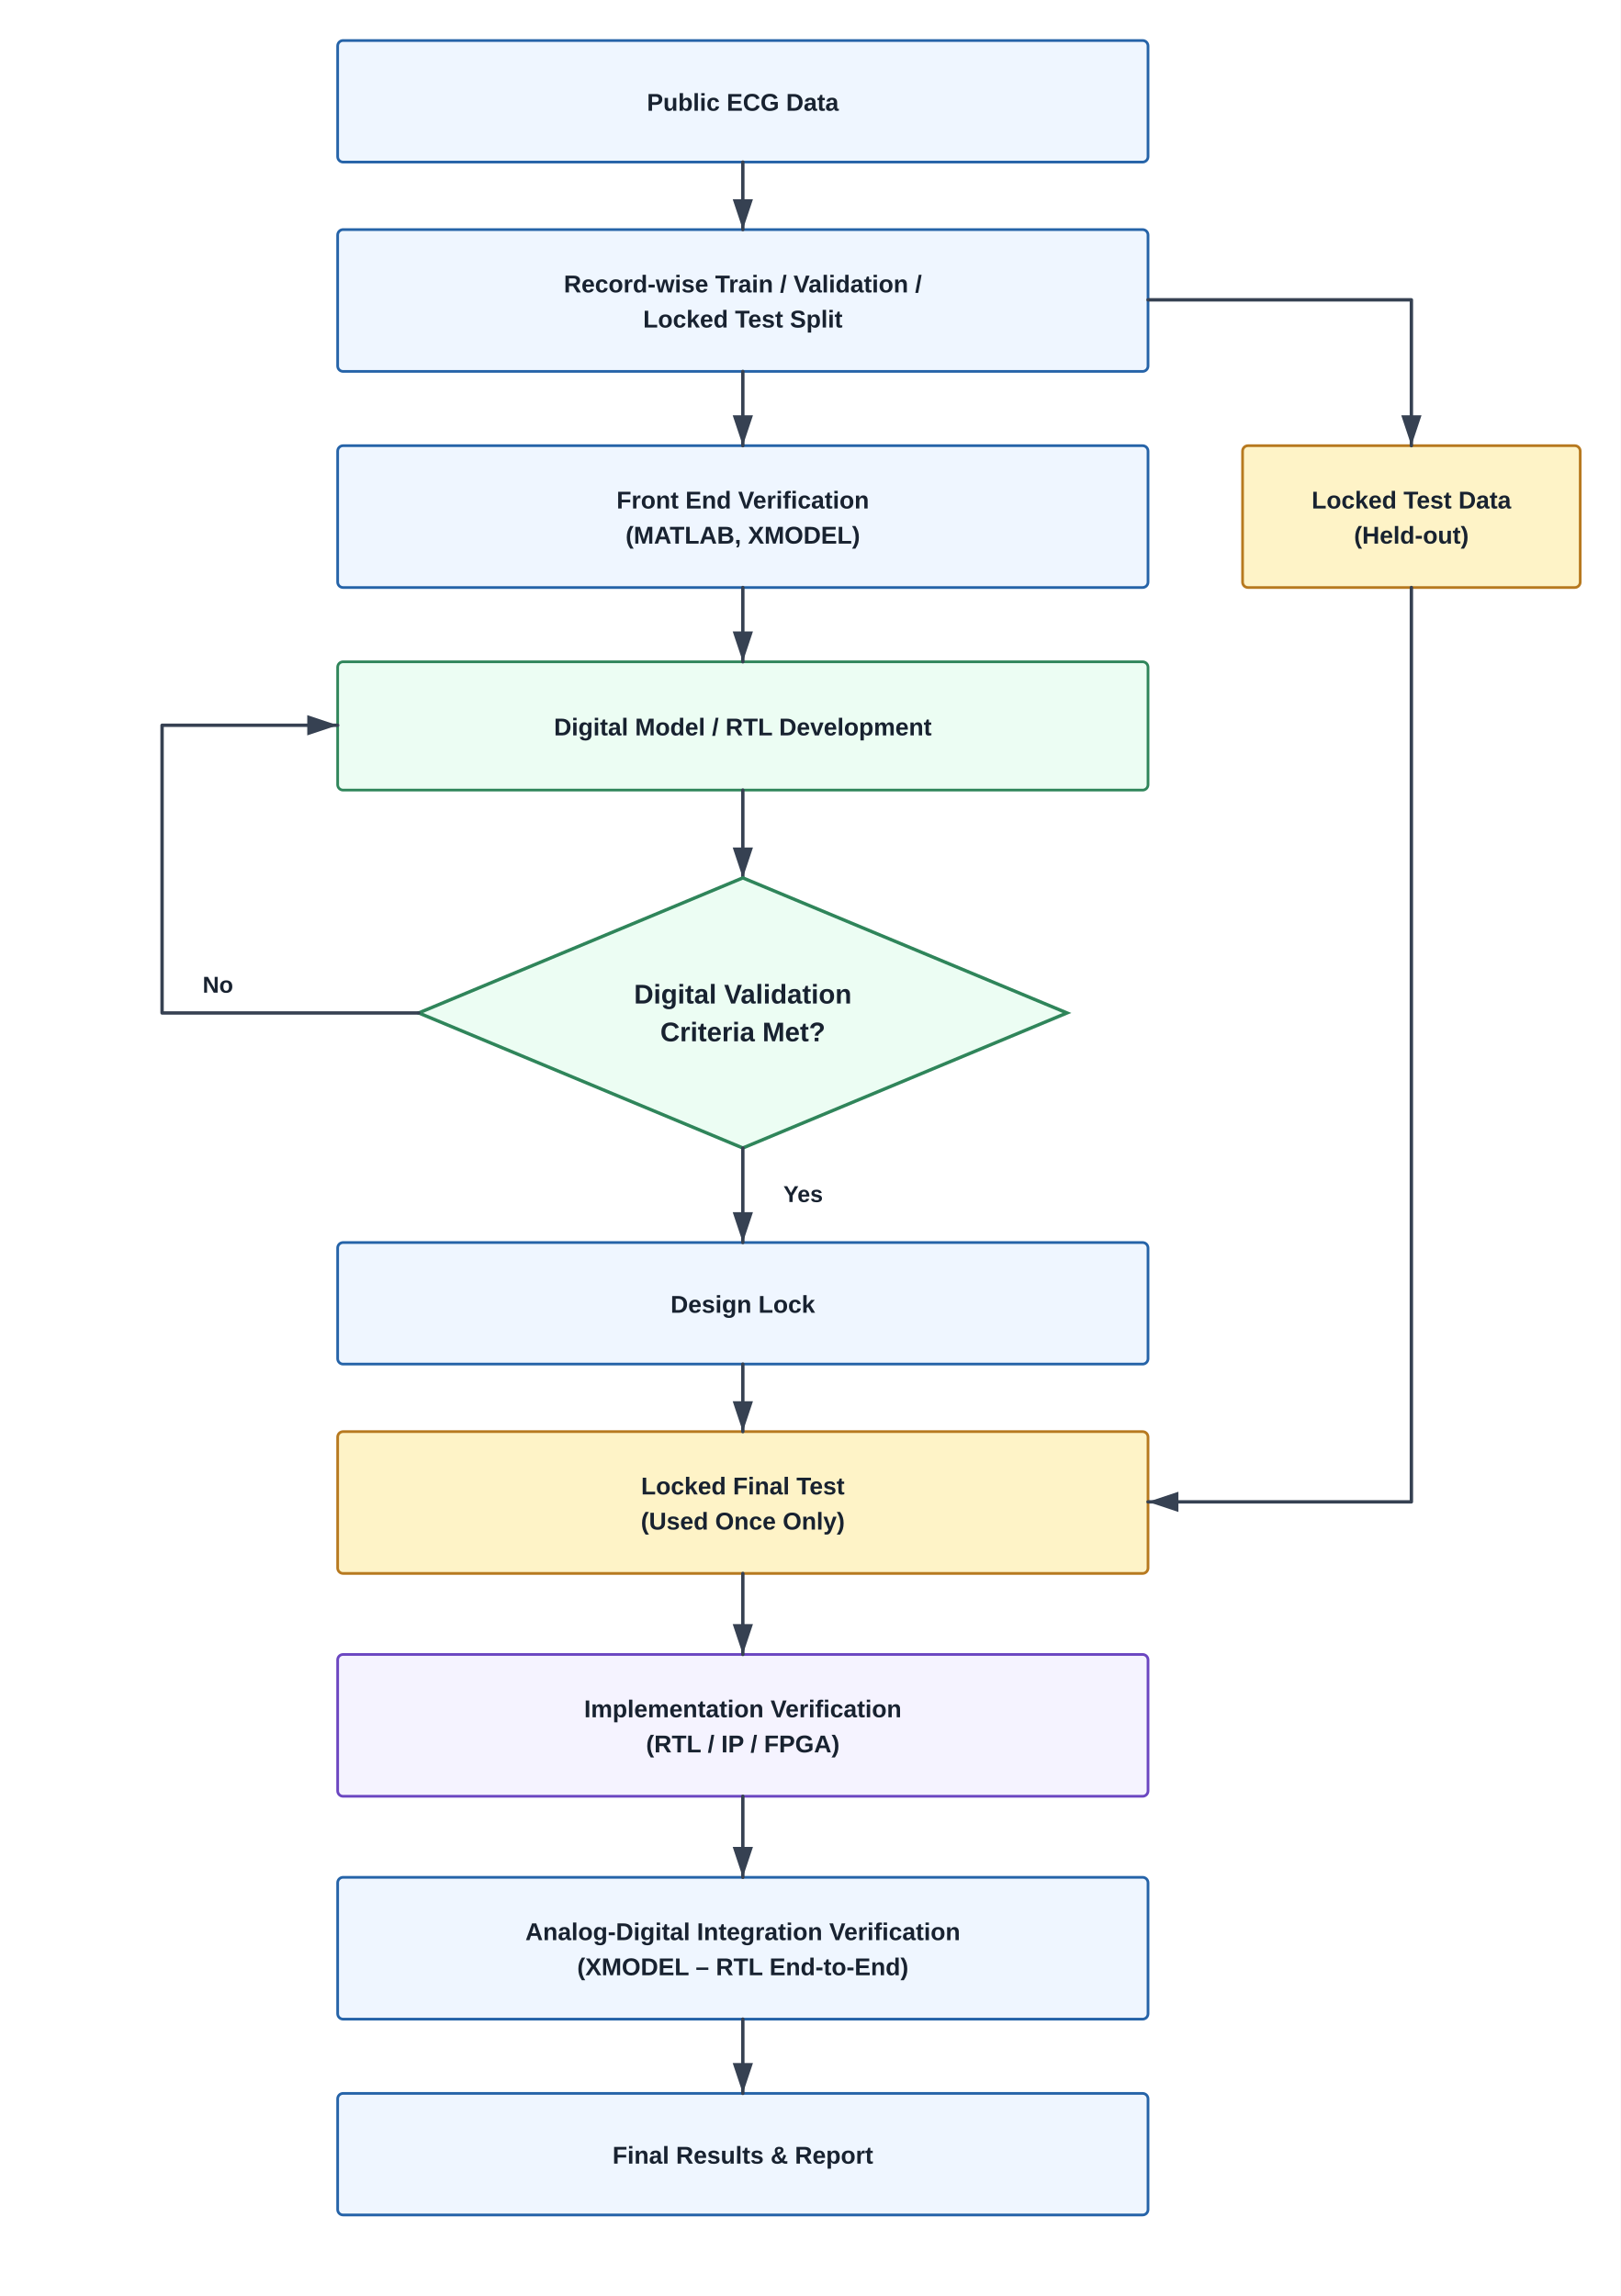
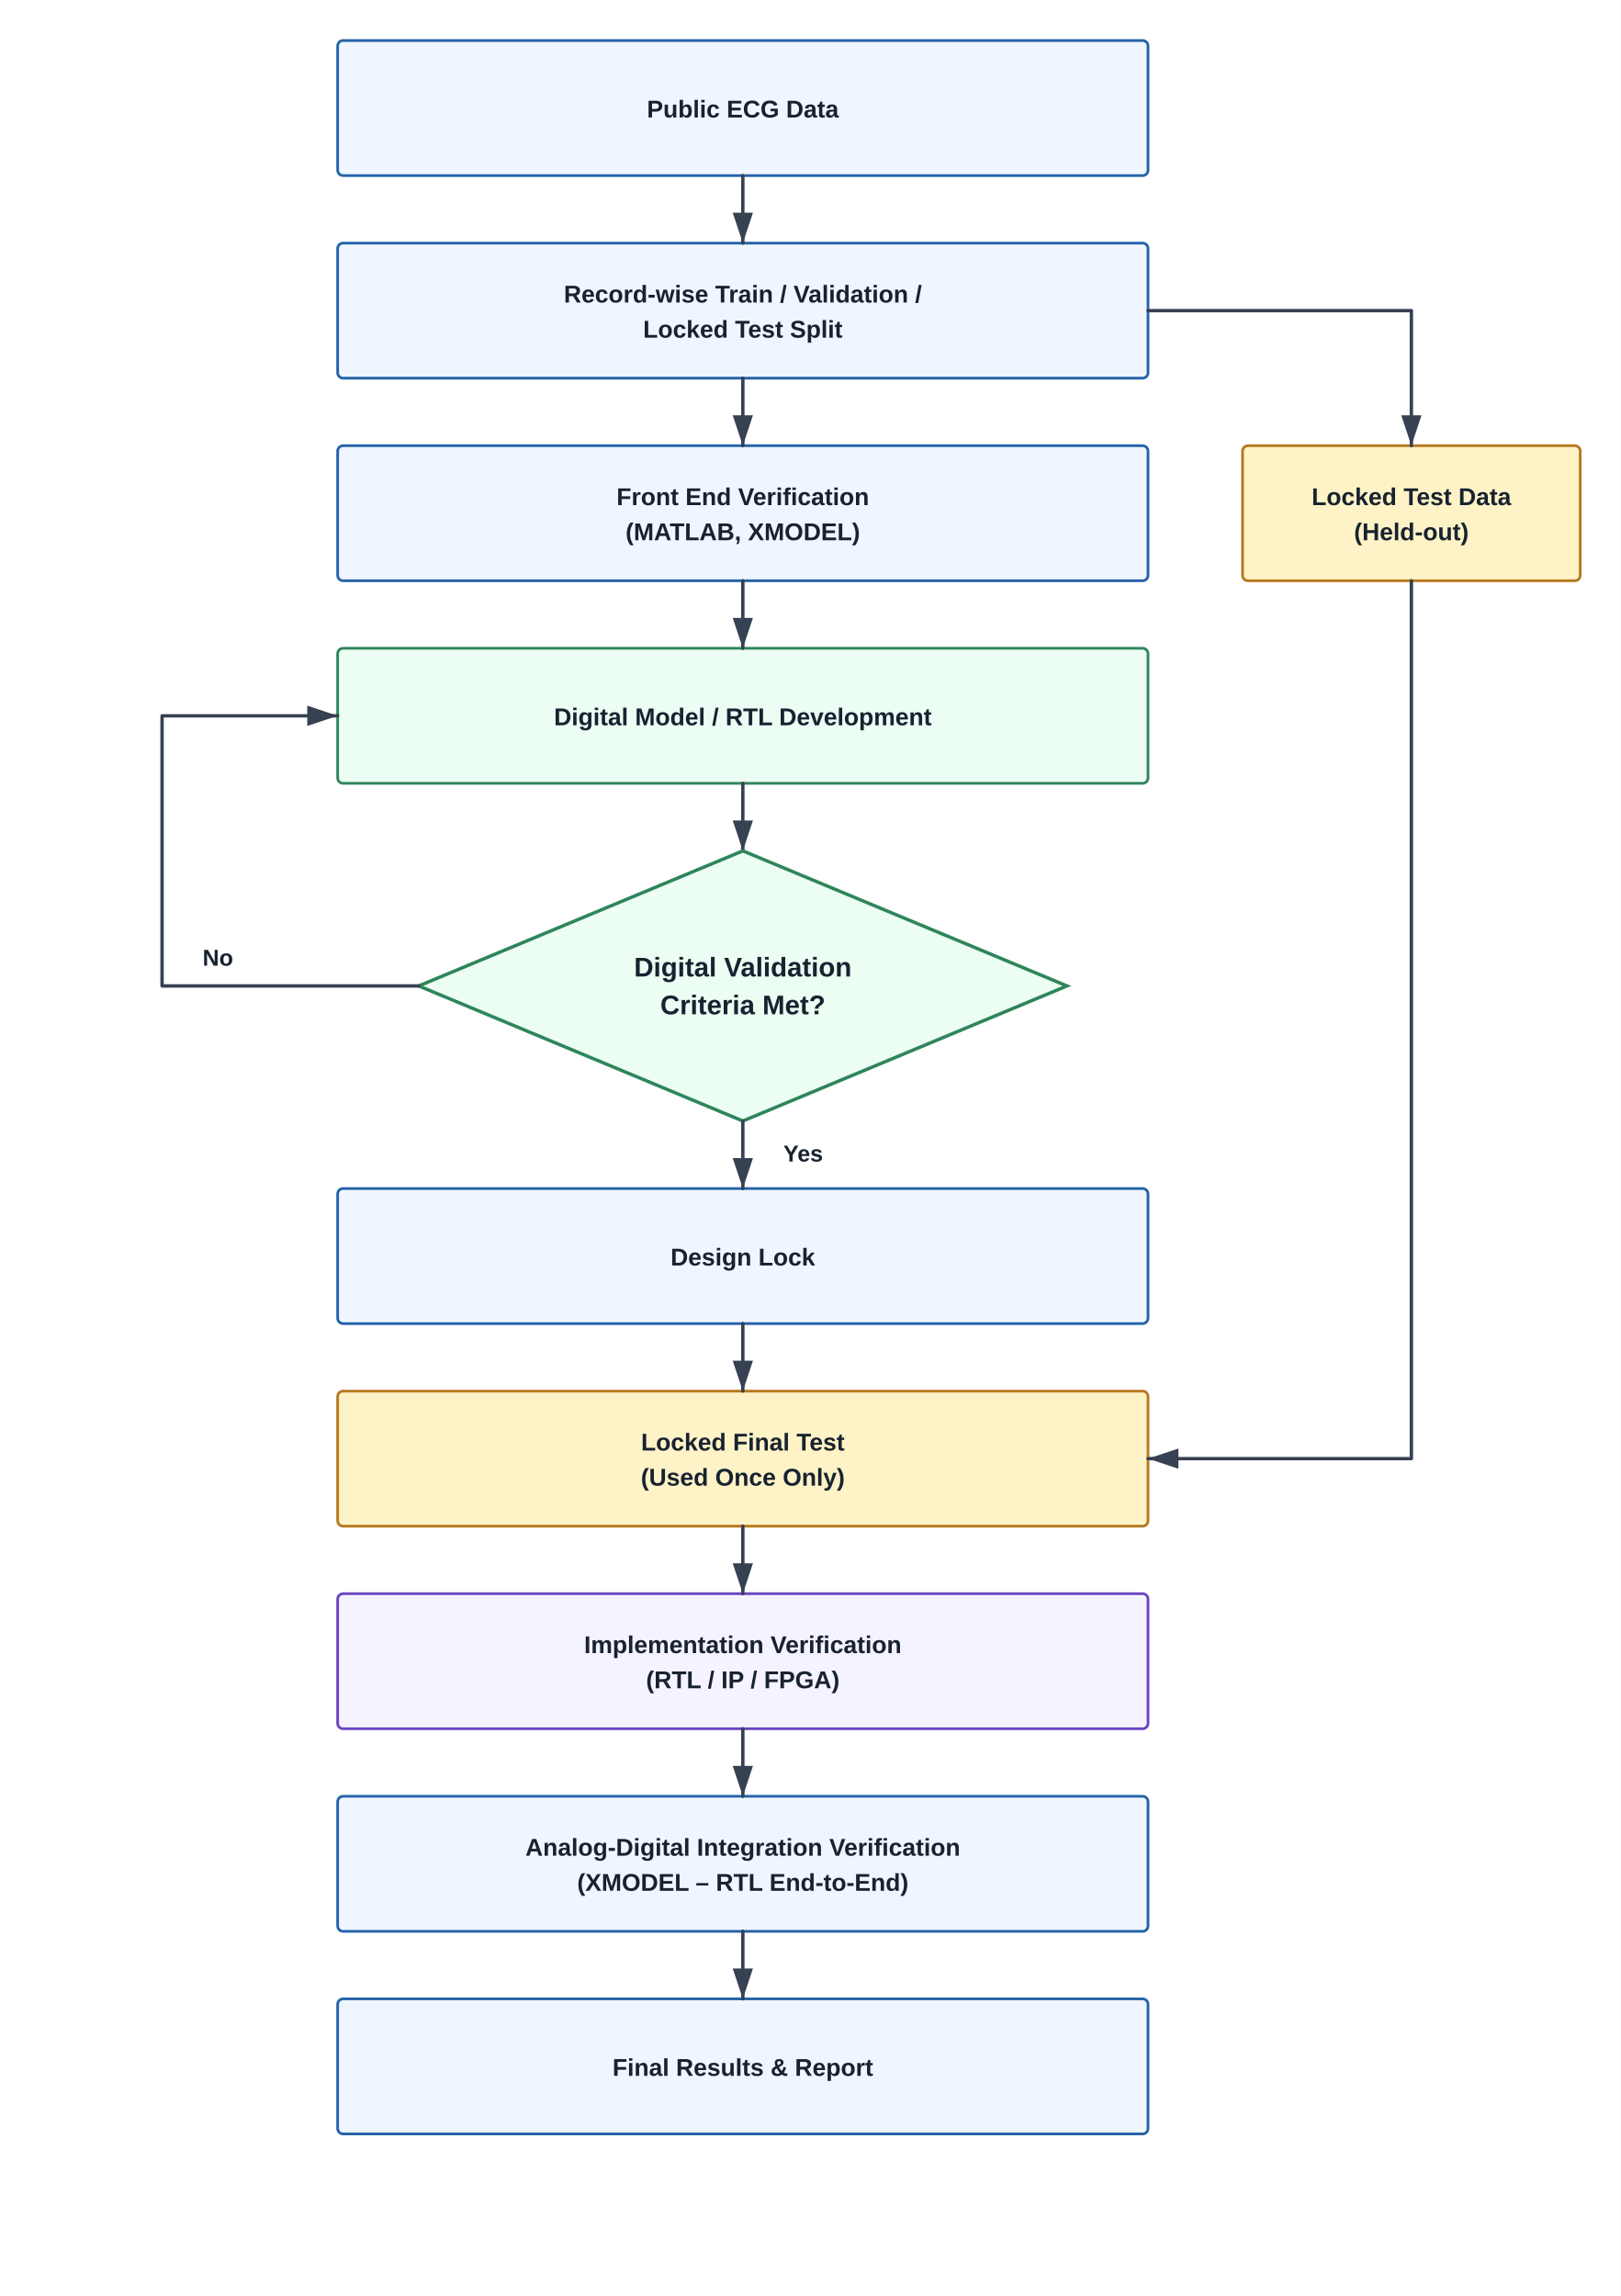
<svg xmlns="http://www.w3.org/2000/svg" width="1200" height="1700" viewBox="0 0 1200 1700" role="img" aria-label="Public ECG data are split record-wise; front-end and digital development use development data, the digital design is locked before one held-out final test, and implementation plus analog-digital integration verification lead to the final report">
  <defs>
    <marker id="paper-arrow" markerWidth="10" markerHeight="10" refX="9" refY="3" orient="auto" markerUnits="strokeWidth">
      <path d="M0,0 L0,6 L9,3 z" fill="#364152" />
    </marker>
  </defs>
  <rect width="1200" height="1700" fill="#ffffff" />
-   <rect x="250" y="30" width="600" height="90" rx="4" fill="#eff6ff" stroke="#2563a8" stroke-width="2" />
-   <text x="550.0" y="82.0" text-anchor="middle" font-family="Arial, Noto Sans KR, sans-serif" font-size="18" font-weight="700" fill="#182230">Public ECG Data</text>
-   <rect x="250" y="170" width="600" height="105" rx="4" fill="#eff6ff" stroke="#2563a8" stroke-width="2" />
-   <text x="550.0" y="216.5" text-anchor="middle" font-family="Arial, Noto Sans KR, sans-serif" font-size="18" font-weight="700" fill="#182230">Record-wise Train / Validation /</text>
-   <text x="550.0" y="242.5" text-anchor="middle" font-family="Arial, Noto Sans KR, sans-serif" font-size="18" font-weight="700" fill="#182230">Locked Test Split</text>
-   <polyline points="550,120 550,170" fill="none" stroke="#364152" stroke-width="2.5" stroke-linejoin="round" stroke-linecap="round" marker-end="url(#paper-arrow)" />
-   <rect x="250" y="330" width="600" height="105" rx="4" fill="#eff6ff" stroke="#2563a8" stroke-width="2" />
-   <text x="550.0" y="376.5" text-anchor="middle" font-family="Arial, Noto Sans KR, sans-serif" font-size="18" font-weight="700" fill="#182230">Front End Verification</text>
-   <text x="550.0" y="402.5" text-anchor="middle" font-family="Arial, Noto Sans KR, sans-serif" font-size="18" font-weight="700" fill="#182230">(MATLAB, XMODEL)</text>
-   <polyline points="550,275 550,330" fill="none" stroke="#364152" stroke-width="2.5" stroke-linejoin="round" stroke-linecap="round" marker-end="url(#paper-arrow)" />
-   <rect x="250" y="490" width="600" height="95" rx="4" fill="#ecfdf3" stroke="#2f855a" stroke-width="2" />
-   <text x="550.0" y="544.5" text-anchor="middle" font-family="Arial, Noto Sans KR, sans-serif" font-size="18" font-weight="700" fill="#182230">Digital Model / RTL Development</text>
-   <polyline points="550,435 550,490" fill="none" stroke="#364152" stroke-width="2.5" stroke-linejoin="round" stroke-linecap="round" marker-end="url(#paper-arrow)" />
-   <rect x="920" y="330" width="250" height="105" rx="4" fill="#fef3c7" stroke="#b7791f" stroke-width="2" />
-   <text x="1045.0" y="376.5" text-anchor="middle" font-family="Arial, Noto Sans KR, sans-serif" font-size="18" font-weight="700" fill="#182230">Locked Test Data</text>
-   <text x="1045.0" y="402.5" text-anchor="middle" font-family="Arial, Noto Sans KR, sans-serif" font-size="18" font-weight="700" fill="#182230">(Held-out)</text>
-   <polyline points="850,222 1045,222 1045,330" fill="none" stroke="#364152" stroke-width="2.5" stroke-linejoin="round" stroke-linecap="round" marker-end="url(#paper-arrow)" />
-   <polyline points="550,585 550,650" fill="none" stroke="#364152" stroke-width="2.5" stroke-linejoin="round" stroke-linecap="round" marker-end="url(#paper-arrow)" />
-   <polygon points="550,650 790,750 550,850 310,750" fill="#ecfdf3" stroke="#2f855a" stroke-width="2.5" />
-   <text x="550" y="743" text-anchor="middle" font-family="Arial, Noto Sans KR, sans-serif" font-size="20" font-weight="700" fill="#182230">Digital Validation</text>
-   <text x="550" y="771" text-anchor="middle" font-family="Arial, Noto Sans KR, sans-serif" font-size="20" font-weight="700" fill="#182230">Criteria Met?</text>
-   <polyline points="310,750 120,750 120,537 250,537" fill="none" stroke="#364152" stroke-width="2.5" stroke-linejoin="round" stroke-linecap="round" marker-end="url(#paper-arrow)" />
-   <text x="150" y="735" text-anchor="start" font-family="Arial, Noto Sans KR, sans-serif" font-size="17" font-weight="700" fill="#182230">No</text>
-   <rect x="250" y="920" width="600" height="90" rx="4" fill="#eff6ff" stroke="#2563a8" stroke-width="2" />
-   <text x="550.0" y="972.0" text-anchor="middle" font-family="Arial, Noto Sans KR, sans-serif" font-size="18" font-weight="700" fill="#182230">Design Lock</text>
-   <polyline points="550,850 550,920" fill="none" stroke="#364152" stroke-width="2.5" stroke-linejoin="round" stroke-linecap="round" marker-end="url(#paper-arrow)" />
-   <text x="580" y="890" text-anchor="start" font-family="Arial, Noto Sans KR, sans-serif" font-size="17" font-weight="700" fill="#182230">Yes</text>
-   <rect x="250" y="1060" width="600" height="105" rx="4" fill="#fef3c7" stroke="#b7791f" stroke-width="2" />
-   <text x="550.0" y="1106.5" text-anchor="middle" font-family="Arial, Noto Sans KR, sans-serif" font-size="18" font-weight="700" fill="#182230">Locked Final Test</text>
-   <text x="550.0" y="1132.5" text-anchor="middle" font-family="Arial, Noto Sans KR, sans-serif" font-size="18" font-weight="700" fill="#182230">(Used Once Only)</text>
-   <polyline points="550,1010 550,1060" fill="none" stroke="#364152" stroke-width="2.5" stroke-linejoin="round" stroke-linecap="round" marker-end="url(#paper-arrow)" />
-   <polyline points="1045,435 1045,1112 850,1112" fill="none" stroke="#364152" stroke-width="2.5" stroke-linejoin="round" stroke-linecap="round" marker-end="url(#paper-arrow)" />
-   <rect x="250" y="1225" width="600" height="105" rx="4" fill="#f5f3ff" stroke="#6b46c1" stroke-width="2" />
-   <text x="550.0" y="1271.5" text-anchor="middle" font-family="Arial, Noto Sans KR, sans-serif" font-size="18" font-weight="700" fill="#182230">Implementation Verification</text>
-   <text x="550.0" y="1297.5" text-anchor="middle" font-family="Arial, Noto Sans KR, sans-serif" font-size="18" font-weight="700" fill="#182230">(RTL / IP / FPGA)</text>
-   <polyline points="550,1165 550,1225" fill="none" stroke="#364152" stroke-width="2.5" stroke-linejoin="round" stroke-linecap="round" marker-end="url(#paper-arrow)" />
-   <rect x="250" y="1390" width="600" height="105" rx="4" fill="#eff6ff" stroke="#2563a8" stroke-width="2" />
-   <text x="550.0" y="1436.5" text-anchor="middle" font-family="Arial, Noto Sans KR, sans-serif" font-size="18" font-weight="700" fill="#182230">Analog-Digital Integration Verification</text>
-   <text x="550.0" y="1462.5" text-anchor="middle" font-family="Arial, Noto Sans KR, sans-serif" font-size="18" font-weight="700" fill="#182230">(XMODEL – RTL End-to-End)</text>
-   <polyline points="550,1330 550,1390" fill="none" stroke="#364152" stroke-width="2.5" stroke-linejoin="round" stroke-linecap="round" marker-end="url(#paper-arrow)" />
-   <rect x="250" y="1550" width="600" height="90" rx="4" fill="#eff6ff" stroke="#2563a8" stroke-width="2" />
-   <text x="550.0" y="1602.0" text-anchor="middle" font-family="Arial, Noto Sans KR, sans-serif" font-size="18" font-weight="700" fill="#182230">Final Results &amp; Report</text>
-   <polyline points="550,1495 550,1550" fill="none" stroke="#364152" stroke-width="2.5" stroke-linejoin="round" stroke-linecap="round" marker-end="url(#paper-arrow)" />
+   <rect x="250" y="30" width="600" height="100" rx="4" fill="#eff6ff" stroke="#2563a8" stroke-width="2" />
+   <text x="550.0" y="87.0" text-anchor="middle" font-family="Arial, Noto Sans KR, sans-serif" font-size="18" font-weight="700" fill="#182230">Public ECG Data</text>
+   <rect x="250" y="180" width="600" height="100" rx="4" fill="#eff6ff" stroke="#2563a8" stroke-width="2" />
+   <text x="550.0" y="224.0" text-anchor="middle" font-family="Arial, Noto Sans KR, sans-serif" font-size="18" font-weight="700" fill="#182230">Record-wise Train / Validation /</text>
+   <text x="550.0" y="250.0" text-anchor="middle" font-family="Arial, Noto Sans KR, sans-serif" font-size="18" font-weight="700" fill="#182230">Locked Test Split</text>
+   <polyline points="550,130 550,180" fill="none" stroke="#364152" stroke-width="2.5" stroke-linejoin="round" stroke-linecap="round" marker-end="url(#paper-arrow)" />
+   <rect x="250" y="330" width="600" height="100" rx="4" fill="#eff6ff" stroke="#2563a8" stroke-width="2" />
+   <text x="550.0" y="374.0" text-anchor="middle" font-family="Arial, Noto Sans KR, sans-serif" font-size="18" font-weight="700" fill="#182230">Front End Verification</text>
+   <text x="550.0" y="400.0" text-anchor="middle" font-family="Arial, Noto Sans KR, sans-serif" font-size="18" font-weight="700" fill="#182230">(MATLAB, XMODEL)</text>
+   <polyline points="550,280 550,330" fill="none" stroke="#364152" stroke-width="2.5" stroke-linejoin="round" stroke-linecap="round" marker-end="url(#paper-arrow)" />
+   <rect x="250" y="480" width="600" height="100" rx="4" fill="#ecfdf3" stroke="#2f855a" stroke-width="2" />
+   <text x="550.0" y="537.0" text-anchor="middle" font-family="Arial, Noto Sans KR, sans-serif" font-size="18" font-weight="700" fill="#182230">Digital Model / RTL Development</text>
+   <polyline points="550,430 550,480" fill="none" stroke="#364152" stroke-width="2.5" stroke-linejoin="round" stroke-linecap="round" marker-end="url(#paper-arrow)" />
+   <rect x="920" y="330" width="250" height="100" rx="4" fill="#fef3c7" stroke="#b7791f" stroke-width="2" />
+   <text x="1045.0" y="374.0" text-anchor="middle" font-family="Arial, Noto Sans KR, sans-serif" font-size="18" font-weight="700" fill="#182230">Locked Test Data</text>
+   <text x="1045.0" y="400.0" text-anchor="middle" font-family="Arial, Noto Sans KR, sans-serif" font-size="18" font-weight="700" fill="#182230">(Held-out)</text>
+   <polyline points="850,230 1045,230 1045,330" fill="none" stroke="#364152" stroke-width="2.5" stroke-linejoin="round" stroke-linecap="round" marker-end="url(#paper-arrow)" />
+   <polyline points="550,580 550,630" fill="none" stroke="#364152" stroke-width="2.5" stroke-linejoin="round" stroke-linecap="round" marker-end="url(#paper-arrow)" />
+   <polygon points="550,630 790,730 550,830 310,730" fill="#ecfdf3" stroke="#2f855a" stroke-width="2.5" />
+   <text x="550" y="723" text-anchor="middle" font-family="Arial, Noto Sans KR, sans-serif" font-size="20" font-weight="700" fill="#182230">Digital Validation</text>
+   <text x="550" y="751" text-anchor="middle" font-family="Arial, Noto Sans KR, sans-serif" font-size="20" font-weight="700" fill="#182230">Criteria Met?</text>
+   <polyline points="310,730 120,730 120,530 250,530" fill="none" stroke="#364152" stroke-width="2.5" stroke-linejoin="round" stroke-linecap="round" marker-end="url(#paper-arrow)" />
+   <text x="150" y="715" text-anchor="start" font-family="Arial, Noto Sans KR, sans-serif" font-size="17" font-weight="700" fill="#182230">No</text>
+   <rect x="250" y="880" width="600" height="100" rx="4" fill="#eff6ff" stroke="#2563a8" stroke-width="2" />
+   <text x="550.0" y="937.0" text-anchor="middle" font-family="Arial, Noto Sans KR, sans-serif" font-size="18" font-weight="700" fill="#182230">Design Lock</text>
+   <polyline points="550,830 550,880" fill="none" stroke="#364152" stroke-width="2.5" stroke-linejoin="round" stroke-linecap="round" marker-end="url(#paper-arrow)" />
+   <text x="580" y="860" text-anchor="start" font-family="Arial, Noto Sans KR, sans-serif" font-size="17" font-weight="700" fill="#182230">Yes</text>
+   <rect x="250" y="1030" width="600" height="100" rx="4" fill="#fef3c7" stroke="#b7791f" stroke-width="2" />
+   <text x="550.0" y="1074.0" text-anchor="middle" font-family="Arial, Noto Sans KR, sans-serif" font-size="18" font-weight="700" fill="#182230">Locked Final Test</text>
+   <text x="550.0" y="1100.0" text-anchor="middle" font-family="Arial, Noto Sans KR, sans-serif" font-size="18" font-weight="700" fill="#182230">(Used Once Only)</text>
+   <polyline points="550,980 550,1030" fill="none" stroke="#364152" stroke-width="2.5" stroke-linejoin="round" stroke-linecap="round" marker-end="url(#paper-arrow)" />
+   <polyline points="1045,430 1045,1080 850,1080" fill="none" stroke="#364152" stroke-width="2.5" stroke-linejoin="round" stroke-linecap="round" marker-end="url(#paper-arrow)" />
+   <rect x="250" y="1180" width="600" height="100" rx="4" fill="#f5f3ff" stroke="#6b46c1" stroke-width="2" />
+   <text x="550.0" y="1224.0" text-anchor="middle" font-family="Arial, Noto Sans KR, sans-serif" font-size="18" font-weight="700" fill="#182230">Implementation Verification</text>
+   <text x="550.0" y="1250.0" text-anchor="middle" font-family="Arial, Noto Sans KR, sans-serif" font-size="18" font-weight="700" fill="#182230">(RTL / IP / FPGA)</text>
+   <polyline points="550,1130 550,1180" fill="none" stroke="#364152" stroke-width="2.5" stroke-linejoin="round" stroke-linecap="round" marker-end="url(#paper-arrow)" />
+   <rect x="250" y="1330" width="600" height="100" rx="4" fill="#eff6ff" stroke="#2563a8" stroke-width="2" />
+   <text x="550.0" y="1374.0" text-anchor="middle" font-family="Arial, Noto Sans KR, sans-serif" font-size="18" font-weight="700" fill="#182230">Analog-Digital Integration Verification</text>
+   <text x="550.0" y="1400.0" text-anchor="middle" font-family="Arial, Noto Sans KR, sans-serif" font-size="18" font-weight="700" fill="#182230">(XMODEL – RTL End-to-End)</text>
+   <polyline points="550,1280 550,1330" fill="none" stroke="#364152" stroke-width="2.5" stroke-linejoin="round" stroke-linecap="round" marker-end="url(#paper-arrow)" />
+   <rect x="250" y="1480" width="600" height="100" rx="4" fill="#eff6ff" stroke="#2563a8" stroke-width="2" />
+   <text x="550.0" y="1537.0" text-anchor="middle" font-family="Arial, Noto Sans KR, sans-serif" font-size="18" font-weight="700" fill="#182230">Final Results &amp; Report</text>
+   <polyline points="550,1430 550,1480" fill="none" stroke="#364152" stroke-width="2.5" stroke-linejoin="round" stroke-linecap="round" marker-end="url(#paper-arrow)" />
</svg>
